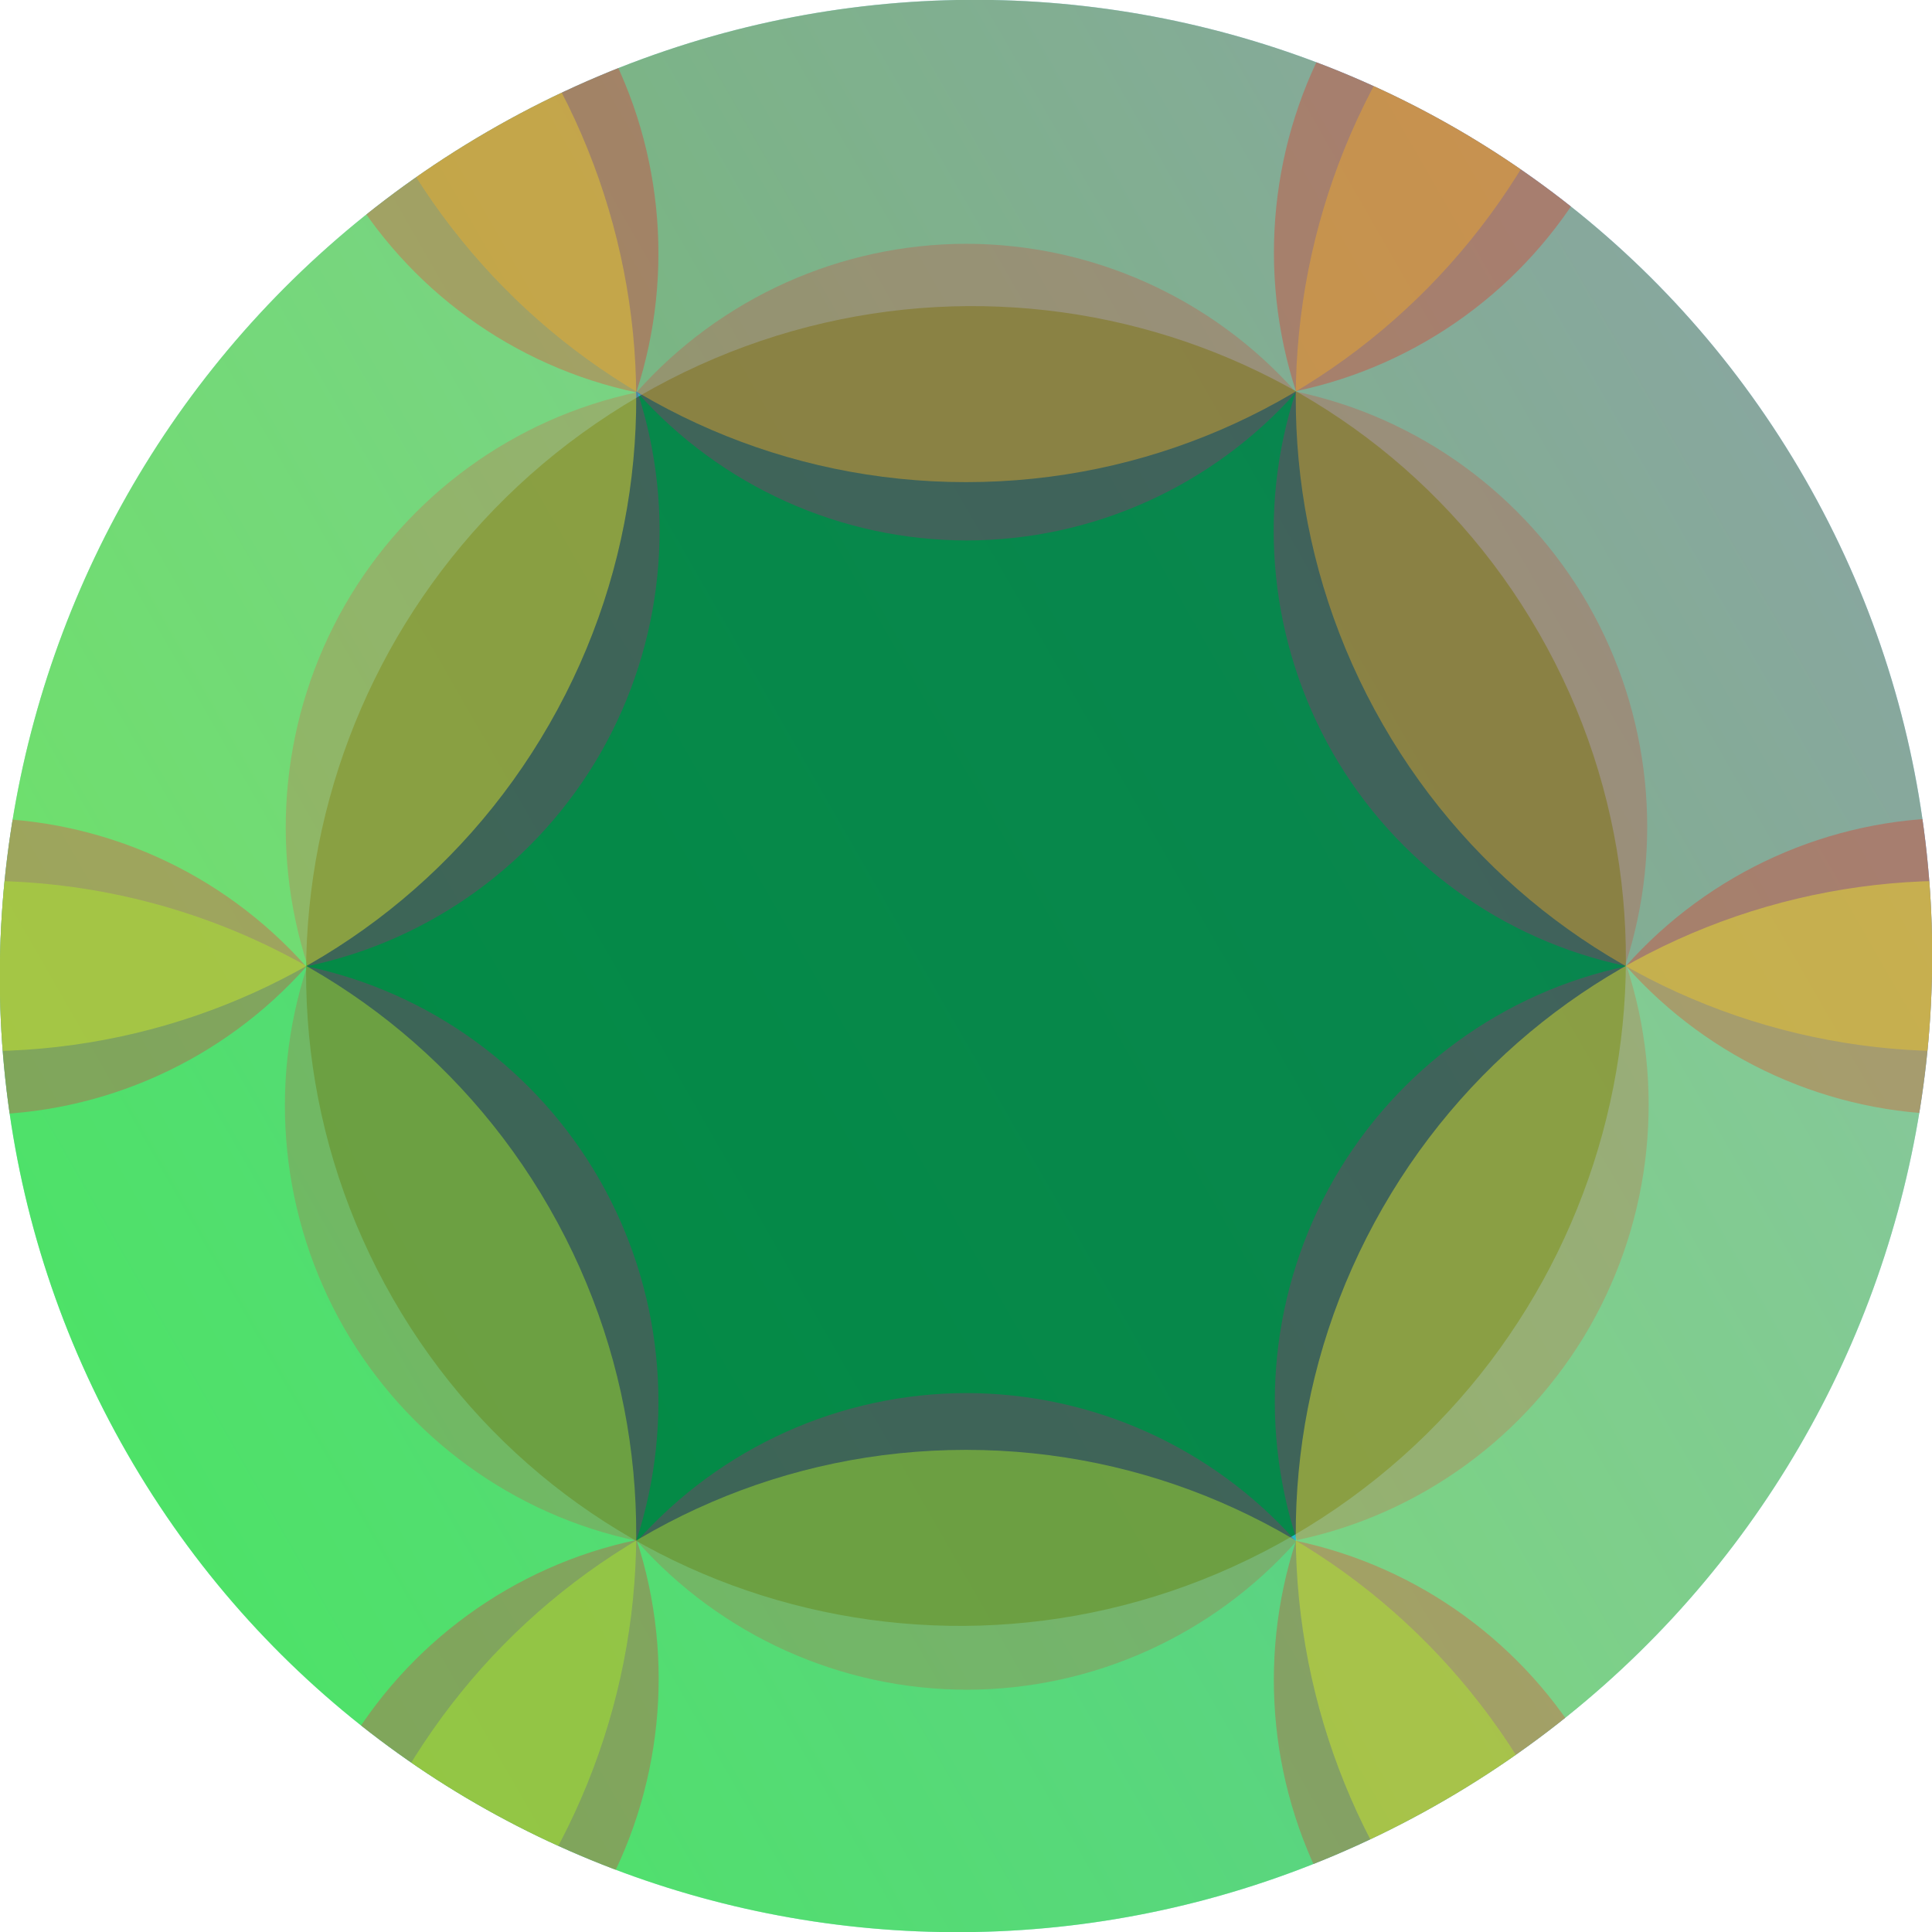
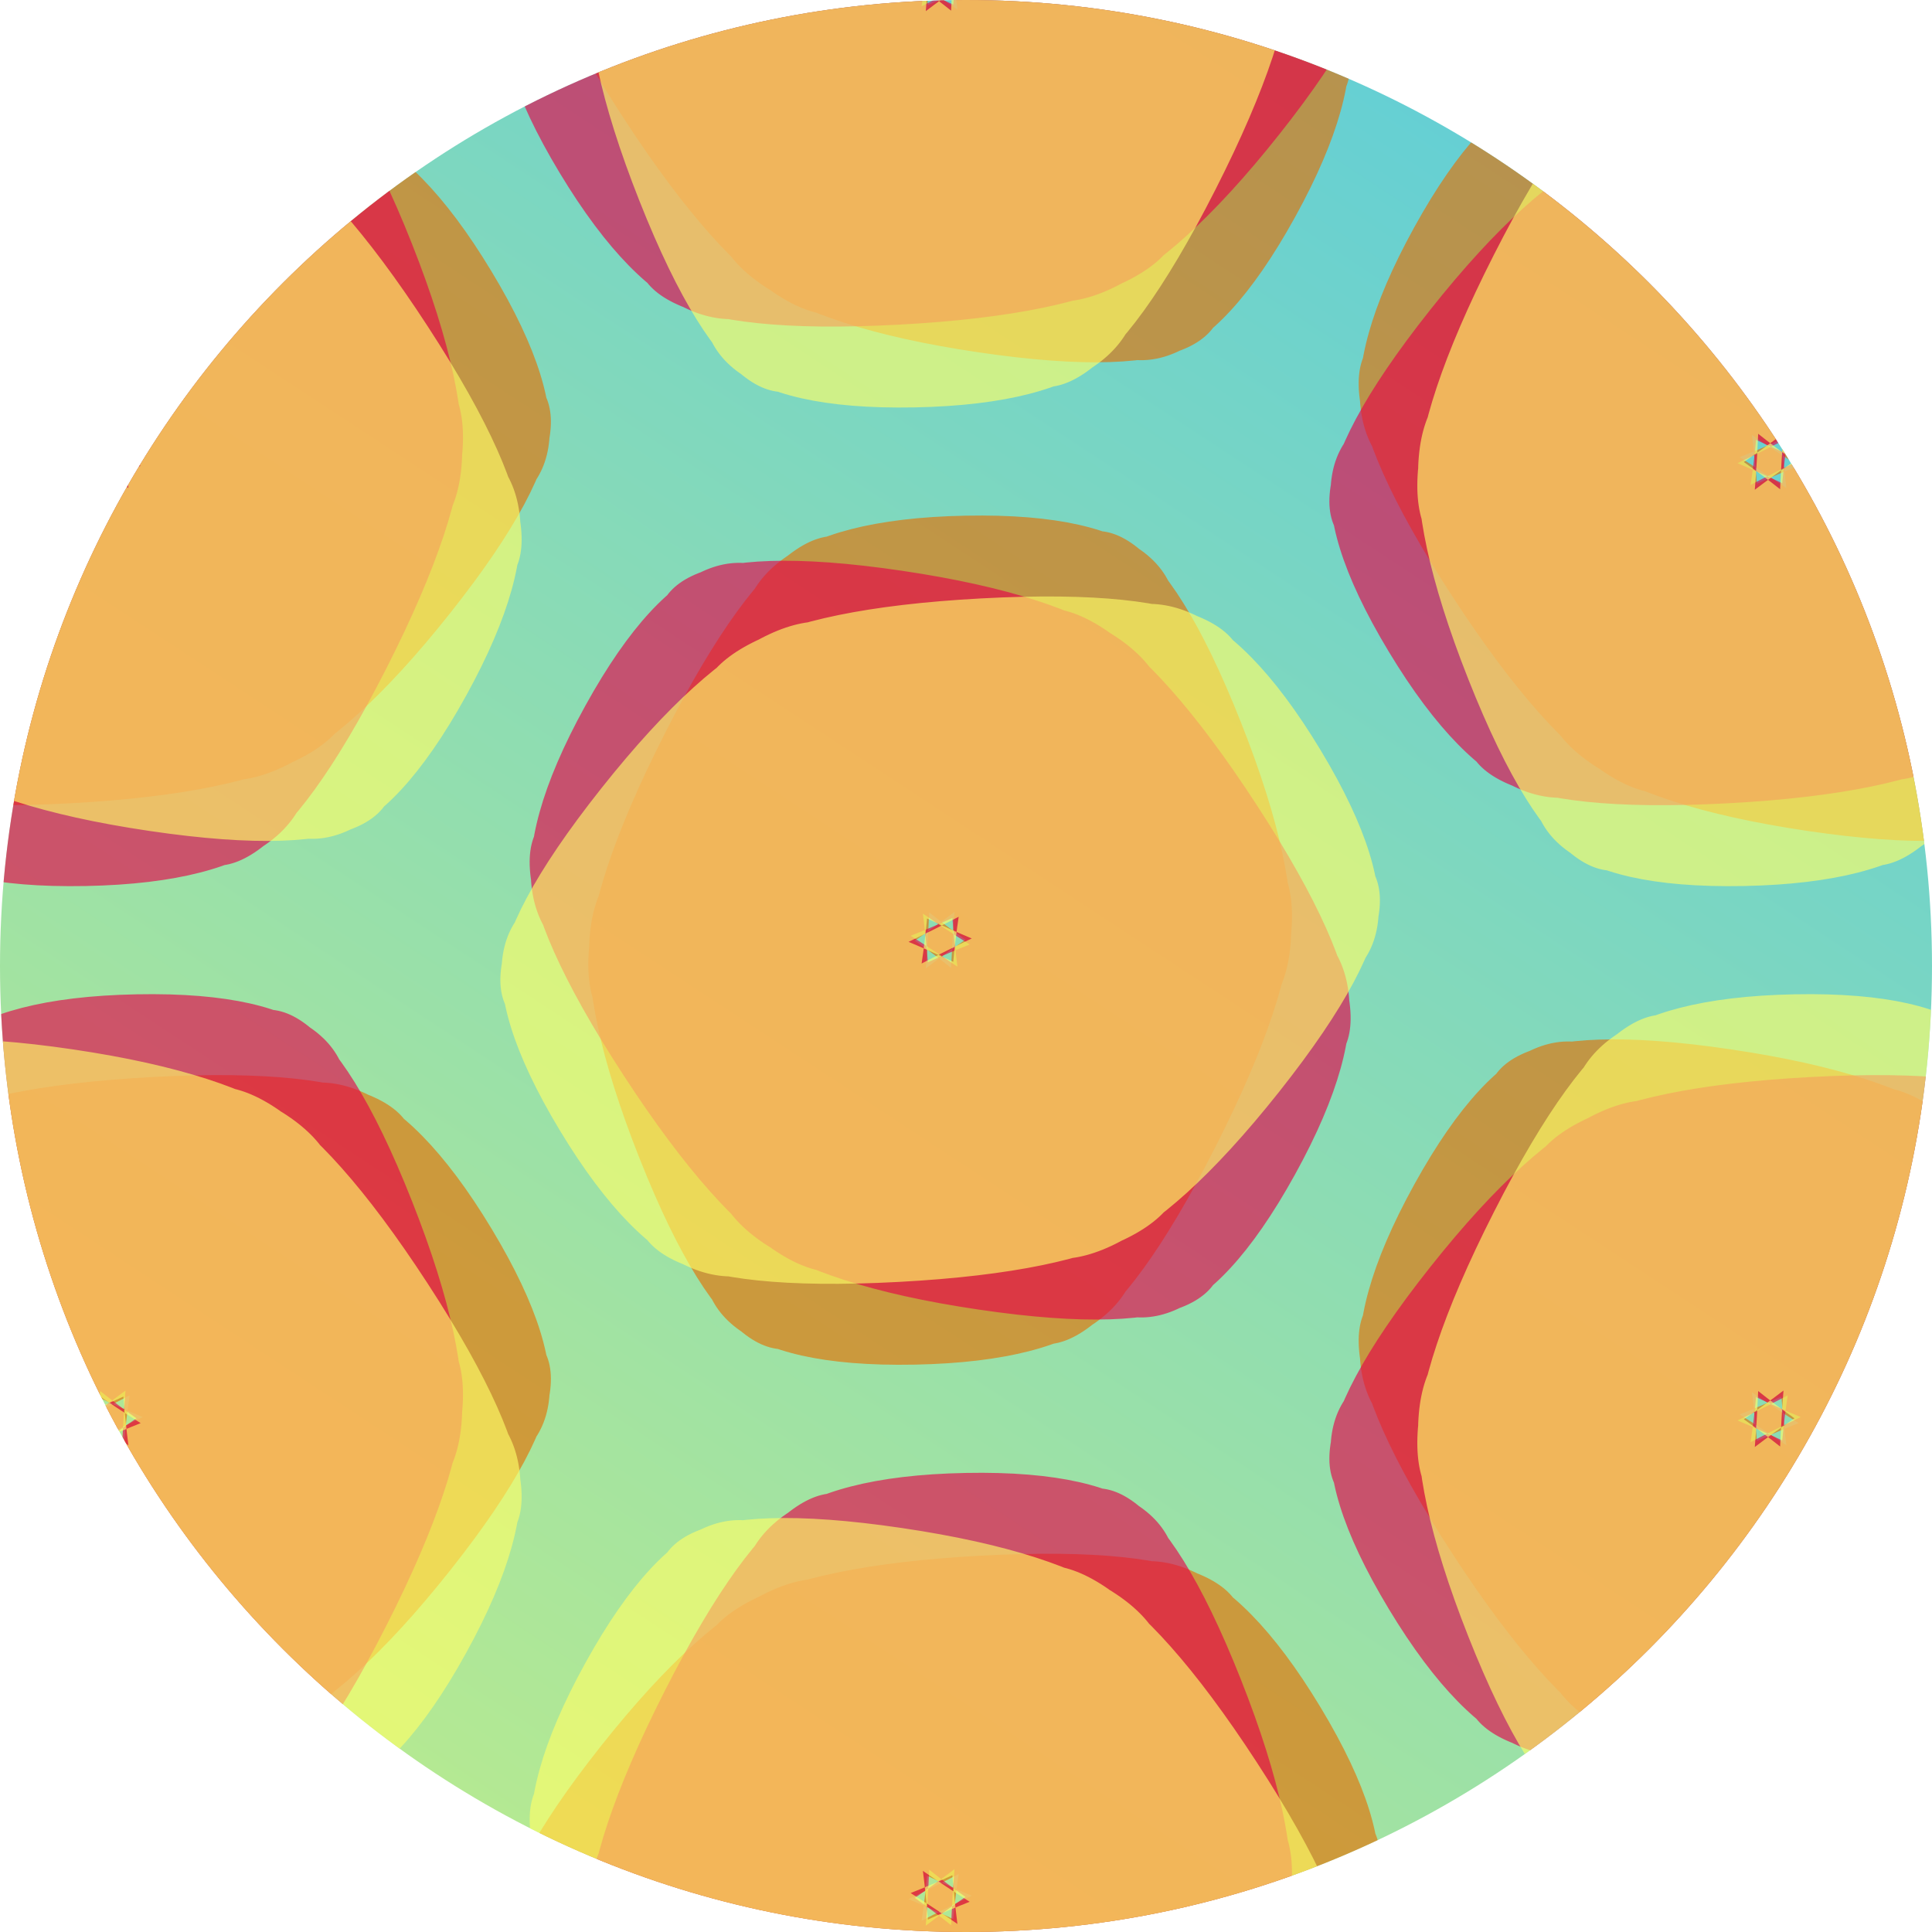
<svg xmlns="http://www.w3.org/2000/svg" xmlns:xlink="http://www.w3.org/1999/xlink" width="120mm" height="120mm" viewBox="0 0 120 120" version="1.1" id="svg5">
  <defs id="defs2">
-     <linearGradient id="linearGradient2511">
-       <stop style="stop-color:#0ad698;stop-opacity:1;" offset="0" id="stop2507" />
-       <stop style="stop-color:#3ca3f5;stop-opacity:1;" offset="1" id="stop2509" />
+     <linearGradient id="linearGradient1770">
+       <stop style="stop-color:#bbeb8d;stop-opacity:1;" offset="0" id="stop1766" />
+       <stop style="stop-color:#55cae1;stop-opacity:1;" offset="1" id="stop1768" />
    </linearGradient>
-     <linearGradient xlink:href="#linearGradient2511" id="linearGradient2505" x1="222.065" y1="78.367" x2="222.065" y2="-52.889" gradientUnits="userSpaceOnUse" />
-     <clipPath clipPathUnits="userSpaceOnUse" id="clipPath2620">
-       <ellipse style="fill:none;fill-opacity:1;stroke:#000000;stroke-width:0.016;stroke-opacity:1;stop-color:#000000" id="ellipse2622" cx="222.065" cy="12.739" rx="64.875" ry="65.628" transform="rotate(60)" />
+     <linearGradient xlink:href="#linearGradient1770" id="linearGradient1772" x1="120" y1="160" x2="173.377" y2="78.75" gradientUnits="userSpaceOnUse" />
+     <clipPath clipPathUnits="userSpaceOnUse" id="clipPath1914">
+       <circle style="fill:none;fill-opacity:1;stroke:#000000;stroke-width:0.08;stroke-opacity:1;-inkscape-stroke:none;stop-color:#000000" id="circle1916" cx="141" cy="121" r="37.38" />
    </clipPath>
  </defs>
-   <g id="layer1" transform="translate(-40.00011,-138.6832)">
-     <g id="g2618" clip-path="url(#clipPath2620)" transform="matrix(0.9168669,0,0,0.9221732,8.313318,15.46288)">
-       <path d="M 0,0" id="path1477" class="UnoptimicedTransforms" transform="rotate(60,-51.22963,111.3707)" style="fill:#982c71;fill-opacity:0.594" />
-       <ellipse style="fill:url(#linearGradient2505);fill-opacity:1;stroke:none;stroke-width:0.016;stop-color:#000000" id="path1702-0-6-5-47" cx="222.065" cy="12.739" rx="64.875" ry="65.628" transform="rotate(60)" />
-       <ellipse style="mix-blend-mode:normal;fill:#027f35;fill-opacity:0.855;stroke:none;stroke-width:0.011;stop-color:#000000" id="path1702-0-6-5" cx="222.065" cy="12.739" rx="44.31" ry="44.825" transform="rotate(60)" />
-       <path id="path790-5-1" style="opacity:0.656;fill:#982c71;fill-opacity:0.594;stroke:none;stroke-width:0.01;stop-color:#000000" class="UnoptimicedTransforms" d="m 117.816,40.187 a 30,30 0 0 0 -22.335,10 h 0.04 a 30,30 0 0 0 22.316,9.98 30,30 0 0 0 22.335,-10 h -0.04 a 30,30 0 0 0 -22.316,-9.98 z" transform="rotate(60,13.80884,128.3247)" />
-       <path id="path790-5-1-4" style="opacity:0.656;fill:#982c71;fill-opacity:0.594;stroke:none;stroke-width:0.01;stop-color:#000000" class="UnoptimicedTransforms" d="m 117.816,40.187 a 30,30 0 0 0 -22.335,10 h 0.04 a 30,30 0 0 0 22.316,9.98 30,30 0 0 0 22.335,-10 h -0.04 a 30,30 0 0 0 -22.316,-9.98 z" transform="rotate(60,-53.2147,89.67459)" />
-       <path id="path790-5-1-7" style="fill:#982c71;fill-opacity:0.594;stroke:none;stroke-width:0.01;stop-color:#000000" class="UnoptimicedTransforms" d="m 117.816,40.187 a 30,30 0 0 0 -22.335,10 h 0.04 a 30,30 0 0 0 22.316,9.98 30,30 0 0 0 22.335,-10 h -0.04 a 30,30 0 0 0 -22.316,-9.98 z" transform="rotate(60,-53.22336,167.0388)" />
-       <path id="path790-5-1-8" style="fill:#982c71;fill-opacity:0.594;stroke:none;stroke-width:0.01;stop-color:#000000" class="UnoptimicedTransforms" d="m 117.816,40.187 a 30,30 0 0 0 -22.335,10 h 0.04 a 30,30 0 0 0 22.316,9.98 30,30 0 0 0 22.335,-10 h -0.04 a 30,30 0 0 0 -22.316,-9.98 z" transform="rotate(60,13.76786,51.00219)" />
-       <path id="path790-5-1-45" style="fill:#982c71;fill-opacity:0.594;stroke:none;stroke-width:0.01;stop-color:#000000" class="UnoptimicedTransforms" d="m 117.816,40.187 a 30,30 0 0 0 -22.335,10 h 0.04 a 30,30 0 0 0 22.316,9.98 30,30 0 0 0 22.335,-10 h -0.04 a 30,30 0 0 0 -22.316,-9.98 z" transform="translate(-84.84053,148.5379)" />
-       <path id="path790-5-1-0" style="opacity:0.656;fill:#982c71;fill-opacity:0.594;stroke:none;stroke-width:0.01;stop-color:#000000" class="UnoptimicedTransforms" d="m 117.816,40.187 a 30,30 0 0 0 -22.335,10 h 0.04 a 30,30 0 0 0 22.316,9.98 30,30 0 0 0 22.335,-10 h -0.04 a 30,30 0 0 0 -22.316,-9.98 z" transform="translate(-17.78585,187.2619)" />
-       <path id="path790-5-1-0-3" style="opacity:0.656;fill:#982c71;fill-opacity:0.594;stroke:none;stroke-width:0.01;stop-color:#000000" class="UnoptimicedTransforms" d="m 117.816,40.187 a 30,30 0 0 0 -22.335,10 h 0.04 a 30,30 0 0 0 22.316,9.98 30,30 0 0 0 22.335,-10 h -0.04 a 30,30 0 0 0 -22.316,-9.98 z" transform="translate(-17.7971,109.8533)" />
-       <path id="path790-5-1-0-6" style="fill:#982c71;fill-opacity:0.594;stroke:none;stroke-width:0.01;stop-color:#000000" class="UnoptimicedTransforms" d="m 117.816,40.187 a 30,30 0 0 0 -22.335,10 h 0.04 a 30,30 0 0 0 22.316,9.98 30,30 0 0 0 22.335,-10 h -0.04 a 30,30 0 0 0 -22.316,-9.98 z" transform="translate(49.20562,148.517)" />
-       <path id="path790-5-1-0-1" style="opacity:0.656;fill:#982c71;fill-opacity:0.594;stroke:none;stroke-width:0.01;stop-color:#000000" class="UnoptimicedTransforms" d="m 117.816,40.187 a 30,30 0 0 0 -22.335,10 h 0.04 a 30,30 0 0 0 22.316,9.98 30,30 0 0 0 22.335,-10 h -0.04 a 30,30 0 0 0 -22.316,-9.98 z" transform="rotate(-60,271.0654,120.456)" />
-       <path id="path790-5-1-0-1-0" style="fill:#982c71;fill-opacity:0.594;stroke:none;stroke-width:0.01;stop-color:#000000" class="UnoptimicedTransforms" d="m 117.816,40.187 a 30,30 0 0 0 -22.335,10 h 0.04 a 30,30 0 0 0 22.316,9.98 30,30 0 0 0 22.335,-10 h -0.04 a 30,30 0 0 0 -22.316,-9.98 z" transform="rotate(-60,270.9981,197.858)" />
-       <path id="path790-5-1-0-1-6" style="opacity:0.656;fill:#982c71;fill-opacity:0.594;stroke:none;stroke-width:0.01;stop-color:#000000" class="UnoptimicedTransforms" d="m 117.816,40.187 a 30,30 0 0 0 -22.335,10 h 0.04 a 30,30 0 0 0 22.316,9.98 30,30 0 0 0 22.335,-10 h -0.04 a 30,30 0 0 0 -22.316,-9.98 z" transform="rotate(-60,204.0804,159.1502)" />
-       <path id="path790-5-1-0-1-3" style="fill:#982c71;fill-opacity:0.594;stroke:none;stroke-width:0.01;stop-color:#000000" class="UnoptimicedTransforms" d="m 117.816,40.187 a 30,30 0 0 0 -22.335,10 h 0.04 a 30,30 0 0 0 22.316,9.98 30,30 0 0 0 22.335,-10 h -0.04 a 30,30 0 0 0 -22.316,-9.98 z" transform="rotate(-60,204.0155,81.81212)" />
-       <ellipse style="opacity:0.811;mix-blend-mode:normal;fill:#f5f524;fill-opacity:0.51;stroke:none;stroke-width:0.011;stop-color:#000000" id="path1702-0-6-5-4-7" cx="122.065" cy="-108.529" rx="44.31" ry="44.825" transform="rotate(120)" />
-       <ellipse style="opacity:0.811;mix-blend-mode:normal;fill:#f5af24;fill-opacity:0.51;stroke:none;stroke-width:0.011;stop-color:#000000" id="path1702-0-6-5-4-7-6" cx="-100" cy="-121.268" rx="44.31" ry="44.825" transform="scale(-1)" />
-       <ellipse style="opacity:0.811;mix-blend-mode:normal;fill:#f5af24;fill-opacity:0.51;stroke:none;stroke-width:0.011;stop-color:#000000" id="path1702-0-6-5-4-7-6-5" cx="-222.065" cy="64.677" rx="44.31" ry="44.825" transform="rotate(-120)" />
-       <ellipse style="opacity:0.811;mix-blend-mode:normal;fill:#f5f524;fill-opacity:0.51;stroke:none;stroke-width:0.011;stop-color:#000000" id="path1702-0-6-5-4-7-6-5-6" cx="-122.065" cy="263.36" rx="44.31" ry="44.825" transform="rotate(-60)" />
-       <ellipse style="opacity:0.811;mix-blend-mode:normal;fill:#aff524;fill-opacity:0.51;stroke:none;stroke-width:0.011;stop-color:#000000" id="path1702-0-6-5-4-7-6-5-6-9" cx="100" cy="276.099" rx="44.31" ry="44.825" />
-       <ellipse style="opacity:0.811;mix-blend-mode:normal;fill:#aff524;fill-opacity:0.51;stroke:none;stroke-width:0.011;stop-color:#000000" id="path1702-0-6-5-4" cx="222.065" cy="90.155" rx="44.31" ry="44.825" transform="rotate(60)" />
+   <g id="layer1" transform="translate(-31.17435,-44.29539)">
+     <g id="g1899" clip-path="url(#clipPath1914)" transform="matrix(1.605132,0,0,1.605132,-135.1493,-89.9256)">
+       <circle style="opacity:1;fill:url(#linearGradient1772);fill-opacity:1;stroke-width:0.09;-inkscape-stroke:none;stop-color:#000000" id="path790" cx="141" cy="121" r="42.25" />
+       <path style="opacity:0.987;fill:#e56f00;fill-opacity:0.64;stroke-width:0.128;-inkscape-stroke:none;stop-color:#000000" id="path1230" d="M 51.722,7.393 C 62.772,-27.967 3.244,26.86 39.391,18.75 c 36.148,-8.11 -41.098,-32.25 -16,-5 25.098,27.25 7.38,-51.716 -3.67,-16.356 C 8.672,32.753 68.199,-22.074 32.052,-13.963 -4.096,-5.853 73.149,18.286 48.052,-8.963 22.954,-36.213 40.672,42.753 51.722,7.393 Z" transform="matrix(-0.7362426,-0.2001468,0.2255649,-0.9593324,165.76,129.4454)" />
+       <path style="opacity:0.987;fill:#e56f00;fill-opacity:0.64;stroke-width:0.128;-inkscape-stroke:none;stop-color:#000000" id="path1230-2" d="M 51.722,7.393 C 62.772,-27.967 3.244,26.86 39.391,18.75 c 36.148,-8.11 -41.098,-32.25 -16,-5 25.098,27.25 7.38,-51.716 -3.67,-16.356 C 8.672,32.753 68.199,-22.074 32.052,-13.963 -4.096,-5.853 73.149,18.286 48.052,-8.963 22.954,-36.213 40.672,42.753 51.722,7.393 Z" transform="matrix(-0.5414535,0.5375315,-0.7180237,-0.6750111,161.0599,65.37223)" />
+       <path style="opacity:0.987;fill:#e56f00;fill-opacity:0.64;stroke-width:0.128;-inkscape-stroke:none;stop-color:#000000" id="path1230-1" d="M 51.722,7.393 C 62.772,-27.967 3.244,26.86 39.391,18.75 c 36.148,-8.11 -41.098,-32.25 -16,-5 25.098,27.25 7.38,-51.716 -3.67,-16.356 C 8.672,32.753 68.199,-22.074 32.052,-13.963 -4.096,-5.853 73.149,18.286 48.052,-8.963 22.954,-36.213 40.672,42.753 51.722,7.393 Z" transform="matrix(0.1947891,0.7376782,-0.9435887,0.2843213,103.2209,74.44769)" />
+       <path style="opacity:0.987;fill:#e56f00;fill-opacity:0.64;stroke-width:0.128;-inkscape-stroke:none;stop-color:#000000" id="path1230-2-4" d="M 51.722,7.393 C 62.772,-27.967 3.244,26.86 39.391,18.75 c 36.148,-8.11 -41.098,-32.25 -16,-5 25.098,27.25 7.38,-51.716 -3.67,-16.356 C 8.672,32.753 68.199,-22.074 32.052,-13.963 -4.096,-5.853 73.149,18.286 48.052,-8.963 22.954,-36.213 40.672,42.753 51.722,7.393 Z" transform="matrix(0.1947891,0.7376782,-0.9435887,0.2843213,103.2209,111.4894)" />
+       <path style="opacity:0.987;fill:#e56f00;fill-opacity:0.64;stroke-width:0.128;-inkscape-stroke:none;stop-color:#000000" id="path1230-1-7" d="M 51.722,7.393 C 62.772,-27.967 3.244,26.86 39.391,18.75 c 36.148,-8.11 -41.098,-32.25 -16,-5 25.098,27.25 7.38,-51.716 -3.67,-16.356 C 8.672,32.753 68.199,-22.074 32.052,-13.963 -4.096,-5.853 73.149,18.286 48.052,-8.963 22.954,-36.213 40.672,42.753 51.722,7.393 Z" transform="matrix(0.1947891,0.7376782,-0.9435887,0.2843213,135.3,130.0102)" />
+       <path style="opacity:0.987;fill:#e56f00;fill-opacity:0.64;stroke-width:0.128;-inkscape-stroke:none;stop-color:#000000" id="path1230-2-4-5" d="M 51.722,7.393 C 62.772,-27.967 3.244,26.86 39.391,18.75 c 36.148,-8.11 -41.098,-32.25 -16,-5 25.098,27.25 7.38,-51.716 -3.67,-16.356 C 8.672,32.753 68.199,-22.074 32.052,-13.963 -4.096,-5.853 73.149,18.286 48.052,-8.963 22.954,-36.213 40.672,42.753 51.722,7.393 Z" transform="matrix(-0.5414535,0.5375315,-0.7180237,-0.6750111,193.139,120.9347)" />
+       <path style="opacity:0.987;fill:#e56f00;fill-opacity:0.64;stroke-width:0.128;-inkscape-stroke:none;stop-color:#000000" id="path1230-1-7-0" d="M 51.722,7.393 C 62.772,-27.967 3.244,26.86 39.391,18.75 c 36.148,-8.11 -41.098,-32.25 -16,-5 25.098,27.25 7.38,-51.716 -3.67,-16.356 C 8.672,32.753 68.199,-22.074 32.052,-13.963 -4.096,-5.853 73.149,18.286 48.052,-8.963 22.954,-36.213 40.672,42.753 51.722,7.393 Z" transform="matrix(-0.5414535,0.5375315,-0.7180237,-0.6750111,193.139,83.89307)" />
+       <path style="opacity:0.987;fill:#e50049;fill-opacity:0.64;stroke-width:0.128;-inkscape-stroke:none;stop-color:#000000" id="path1230-6" d="M 51.722,7.393 C 62.772,-27.967 3.244,26.86 39.391,18.75 c 36.148,-8.11 -41.098,-32.25 -16,-5 25.098,27.25 7.38,-51.716 -3.67,-16.356 C 8.672,32.753 68.199,-22.074 32.052,-13.963 -4.096,-5.853 73.149,18.286 48.052,-8.963 22.954,-36.213 40.672,42.753 51.722,7.393 Z" transform="matrix(-0.5414535,0.5375315,-0.7180237,-0.6750111,161.0599,102.4139)" />
+       <path style="opacity:0.987;fill:#e50049;fill-opacity:0.64;stroke-width:0.128;-inkscape-stroke:none;stop-color:#000000" id="path1230-2-5" d="M 51.722,7.393 C 62.772,-27.967 3.244,26.86 39.391,18.75 c 36.148,-8.11 -41.098,-32.25 -16,-5 25.098,27.25 7.38,-51.716 -3.67,-16.356 C 8.672,32.753 68.199,-22.074 32.052,-13.963 -4.096,-5.853 73.149,18.286 48.052,-8.963 22.954,-36.213 40.672,42.753 51.722,7.393 Z" transform="matrix(0.1947891,0.7376782,-0.9435887,0.2843213,135.3,55.92685)" />
+       <path style="opacity:0.987;fill:#e50049;fill-opacity:0.64;stroke-width:0.128;-inkscape-stroke:none;stop-color:#000000" id="path1230-1-6" d="M 51.722,7.393 C 62.772,-27.967 3.244,26.86 39.391,18.75 c 36.148,-8.11 -41.098,-32.25 -16,-5 25.098,27.25 7.38,-51.716 -3.67,-16.356 C 8.672,32.753 68.199,-22.074 32.052,-13.963 -4.096,-5.853 73.149,18.286 48.052,-8.963 22.954,-36.213 40.672,42.753 51.722,7.393 Z" transform="matrix(0.7362426,0.2001467,-0.2255649,0.9593324,82.161,92.03378)" />
+       <path style="opacity:0.987;fill:#e50049;fill-opacity:0.64;stroke-width:0.128;-inkscape-stroke:none;stop-color:#000000" id="path1230-2-4-9" d="M 51.722,7.393 C 62.772,-27.967 3.244,26.86 39.391,18.75 c 36.148,-8.11 -41.098,-32.25 -16,-5 25.098,27.25 7.38,-51.716 -3.67,-16.356 C 8.672,32.753 68.199,-22.074 32.052,-13.963 -4.096,-5.853 73.149,18.286 48.052,-8.963 22.954,-36.213 40.672,42.753 51.722,7.393 Z" transform="matrix(0.7362426,0.2001467,-0.2255649,0.9593324,82.161,129.0755)" />
+       <path style="opacity:0.987;fill:#e50049;fill-opacity:0.64;stroke-width:0.128;-inkscape-stroke:none;stop-color:#000000" id="path1230-1-7-3" d="M 51.722,7.393 C 62.772,-27.967 3.244,26.86 39.391,18.75 c 36.148,-8.11 -41.098,-32.25 -16,-5 25.098,27.25 7.38,-51.716 -3.67,-16.356 C 8.672,32.753 68.199,-22.074 32.052,-13.963 -4.096,-5.853 73.149,18.286 48.052,-8.963 22.954,-36.213 40.672,42.753 51.722,7.393 Z" transform="matrix(0.7362426,0.2001467,-0.2255649,0.9593324,114.24,147.5963)" />
+       <path style="opacity:0.987;fill:#e50049;fill-opacity:0.64;stroke-width:0.128;-inkscape-stroke:none;stop-color:#000000" id="path1230-2-4-5-7" d="M 51.722,7.393 C 62.772,-27.967 3.244,26.86 39.391,18.75 c 36.148,-8.11 -41.098,-32.25 -16,-5 25.098,27.25 7.38,-51.716 -3.67,-16.356 C 8.672,32.753 68.199,-22.074 32.052,-13.963 -4.096,-5.853 73.149,18.286 48.052,-8.963 22.954,-36.213 40.672,42.753 51.722,7.393 Z" transform="matrix(0.1947891,0.7376782,-0.9435887,0.2843213,167.379,111.4894)" />
+       <path style="opacity:0.987;fill:#e50049;fill-opacity:0.64;stroke-width:0.128;-inkscape-stroke:none;stop-color:#000000" id="path1230-1-7-0-4" d="M 51.722,7.393 C 62.772,-27.967 3.244,26.86 39.391,18.75 c 36.148,-8.11 -41.098,-32.25 -16,-5 25.098,27.25 7.38,-51.716 -3.67,-16.356 C 8.672,32.753 68.199,-22.074 32.052,-13.963 -4.096,-5.853 73.149,18.286 48.052,-8.963 22.954,-36.213 40.672,42.753 51.722,7.393 Z" transform="matrix(0.1947891,0.7376782,-0.9435887,0.2843213,167.379,74.44768)" />
+       <path style="opacity:0.987;fill:#fffe67;fill-opacity:0.64;stroke-width:0.128;-inkscape-stroke:none;stop-color:#000000" id="path1230-6-5" d="M 51.722,7.393 C 62.772,-27.967 3.244,26.86 39.391,18.75 c 36.148,-8.11 -41.098,-32.25 -16,-5 25.098,27.25 7.38,-51.716 -3.67,-16.356 C 8.672,32.753 68.199,-22.074 32.052,-13.963 -4.096,-5.853 73.149,18.286 48.052,-8.963 22.954,-36.213 40.672,42.753 51.722,7.393 Z" transform="matrix(0.1947891,0.7376782,-0.9435887,0.2843213,135.3,92.96852)" />
+       <path style="opacity:0.987;fill:#fffe67;fill-opacity:0.64;stroke-width:0.128;-inkscape-stroke:none;stop-color:#000000" id="path1230-2-5-2" d="M 51.722,7.393 C 62.772,-27.967 3.244,26.86 39.391,18.75 c 36.148,-8.11 -41.098,-32.25 -16,-5 25.098,27.25 7.38,-51.716 -3.67,-16.356 C 8.672,32.753 68.199,-22.074 32.052,-13.963 -4.096,-5.853 73.149,18.286 48.052,-8.963 22.954,-36.213 40.672,42.753 51.722,7.393 Z" transform="matrix(0.7362426,0.2001467,-0.2255649,0.9593324,114.24,73.51294)" />
+       <path style="opacity:0.987;fill:#fffe67;fill-opacity:0.64;stroke-width:0.128;-inkscape-stroke:none;stop-color:#000000" id="path1230-1-6-5" d="M 51.722,7.393 C 62.772,-27.967 3.244,26.86 39.391,18.75 c 36.148,-8.11 -41.098,-32.25 -16,-5 25.098,27.25 7.38,-51.716 -3.67,-16.356 C 8.672,32.753 68.199,-22.074 32.052,-13.963 -4.096,-5.853 73.149,18.286 48.052,-8.963 22.954,-36.213 40.672,42.753 51.722,7.393 Z" transform="matrix(0.5414535,-0.5375315,0.7180237,0.6750111,86.86104,119.0653)" />
+       <path style="opacity:0.987;fill:#fffe67;fill-opacity:0.64;stroke-width:0.128;-inkscape-stroke:none;stop-color:#000000" id="path1230-2-4-9-4" d="M 51.722,7.393 C 62.772,-27.967 3.244,26.86 39.391,18.75 c 36.148,-8.11 -41.098,-32.25 -16,-5 25.098,27.25 7.38,-51.716 -3.67,-16.356 C 8.672,32.753 68.199,-22.074 32.052,-13.963 -4.096,-5.853 73.149,18.286 48.052,-8.963 22.954,-36.213 40.672,42.753 51.722,7.393 Z" transform="matrix(0.5414535,-0.5375315,0.7180237,0.6750111,86.86104,156.1069)" />
+       <path style="opacity:0.987;fill:#fffe67;fill-opacity:0.64;stroke-width:0.128;-inkscape-stroke:none;stop-color:#000000" id="path1230-1-7-3-7" d="M 51.722,7.393 C 62.772,-27.967 3.244,26.86 39.391,18.75 c 36.148,-8.11 -41.098,-32.25 -16,-5 25.098,27.25 7.38,-51.716 -3.67,-16.356 C 8.672,32.753 68.199,-22.074 32.052,-13.963 -4.096,-5.853 73.149,18.286 48.052,-8.963 22.954,-36.213 40.672,42.753 51.722,7.393 Z" transform="matrix(0.5414535,-0.5375315,0.7180237,0.6750111,118.9401,174.6278)" />
+       <path style="opacity:0.987;fill:#fffe67;fill-opacity:0.64;stroke-width:0.128;-inkscape-stroke:none;stop-color:#000000" id="path1230-2-4-5-7-4" d="M 51.722,7.393 C 62.772,-27.967 3.244,26.86 39.391,18.75 c 36.148,-8.11 -41.098,-32.25 -16,-5 25.098,27.25 7.38,-51.716 -3.67,-16.356 C 8.672,32.753 68.199,-22.074 32.052,-13.963 -4.096,-5.853 73.149,18.286 48.052,-8.963 22.954,-36.213 40.672,42.753 51.722,7.393 Z" transform="matrix(0.7362426,0.2001467,-0.2255649,0.9593324,146.3191,129.0754)" />
+       <path style="opacity:0.987;fill:#fffe67;fill-opacity:0.64;stroke-width:0.128;-inkscape-stroke:none;stop-color:#000000" id="path1230-1-7-0-4-4" d="M 51.722,7.393 C 62.772,-27.967 3.244,26.86 39.391,18.75 c 36.148,-8.11 -41.098,-32.25 -16,-5 25.098,27.25 7.38,-51.716 -3.67,-16.356 C 8.672,32.753 68.199,-22.074 32.052,-13.963 -4.096,-5.853 73.149,18.286 48.052,-8.963 22.954,-36.213 40.672,42.753 51.722,7.393 Z" transform="matrix(0.7362426,0.2001467,-0.2255649,0.9593324,146.3191,92.03377)" />
    </g>
  </g>
</svg>
